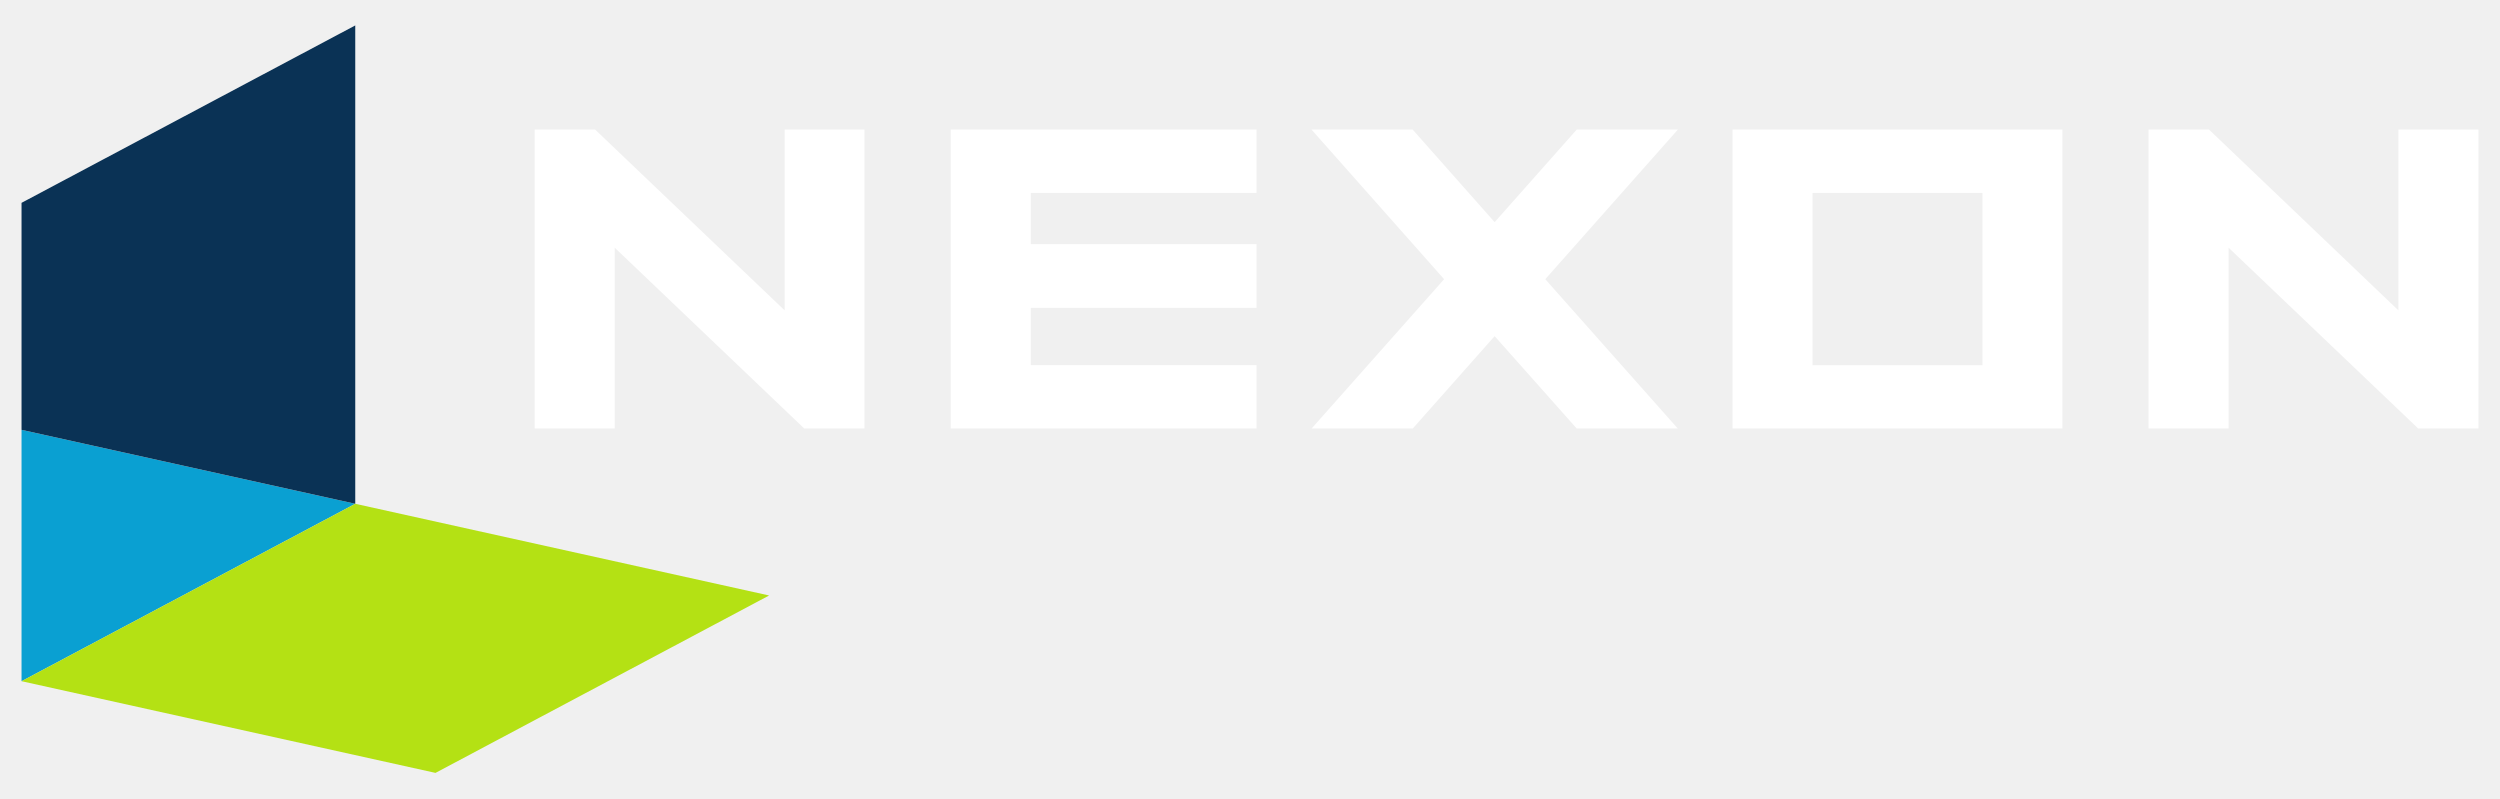
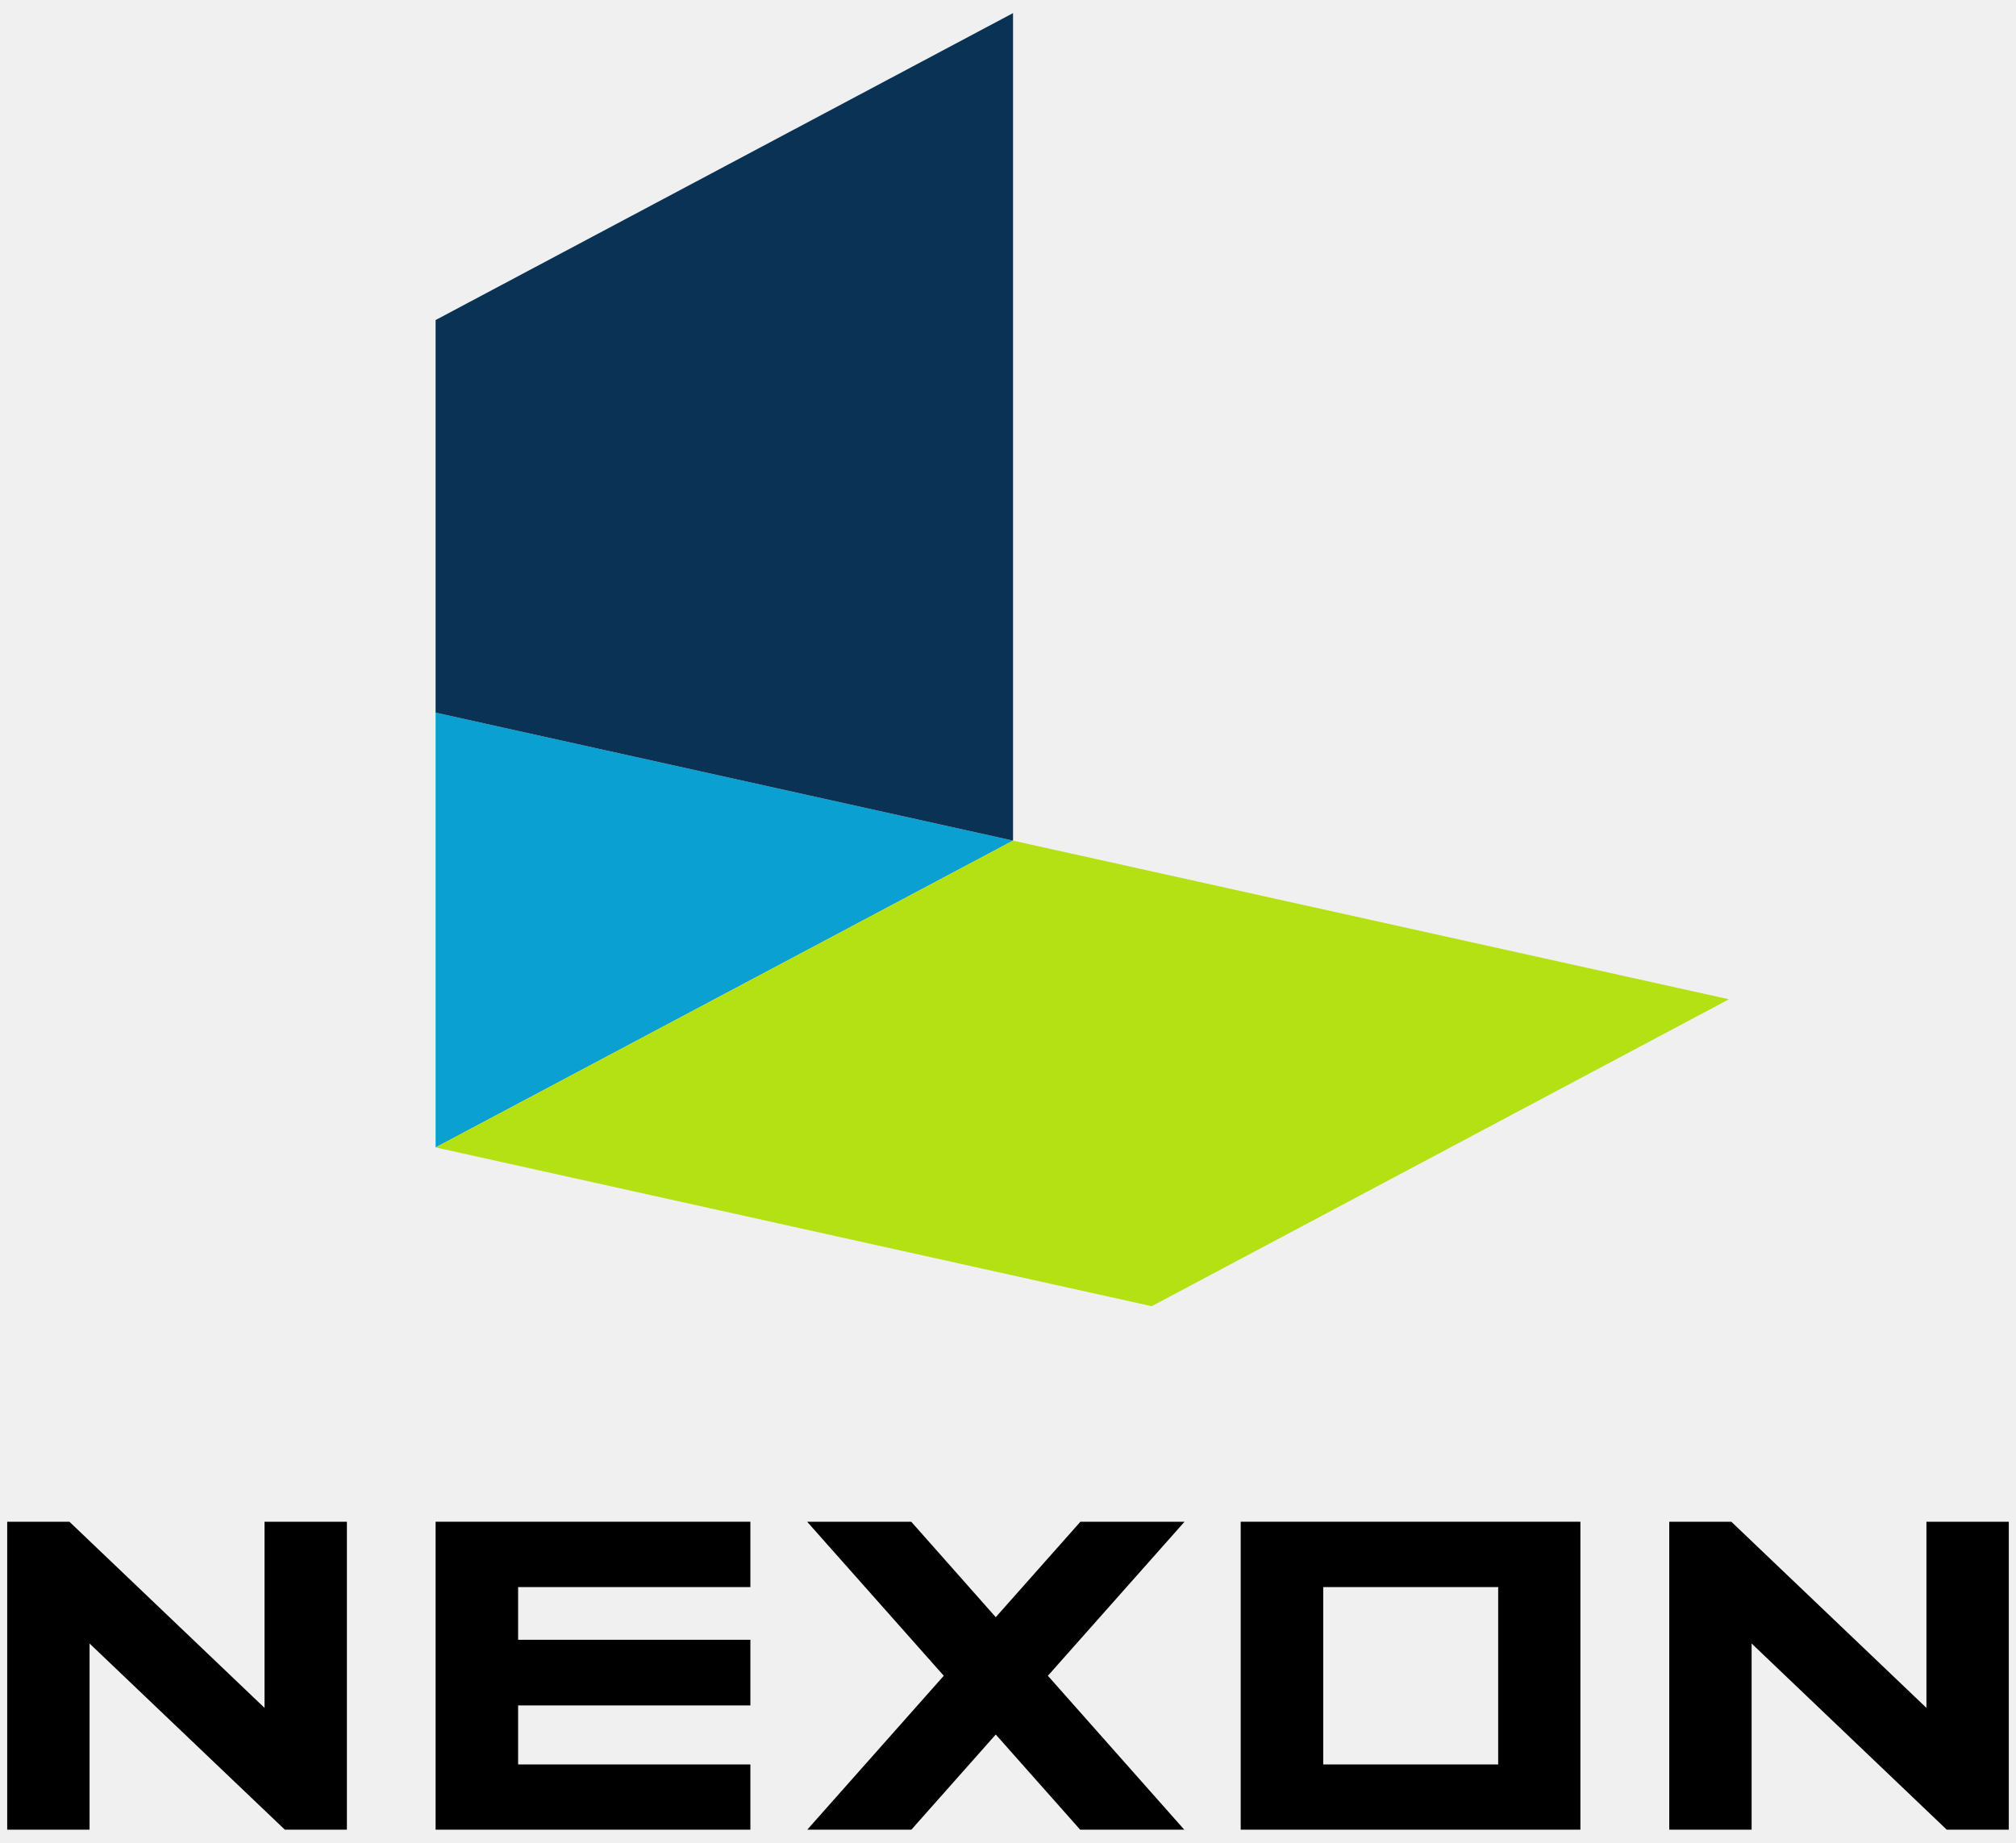
- <svg xmlns="http://www.w3.org/2000/svg" version="1.1" id="Layer_1" x="0px" y="0px" viewBox="0 0 238 76" style="enable-background:new 0 0 238 76;" xml:space="preserve">
+ <svg xmlns="http://www.w3.org/2000/svg" version="1.1" id="Layer_1" x="0px" y="0px" viewBox="0 0 140 128" style="enable-background:new 0 0 140 128;" xml:space="preserve">
  <style type="text/css">
	.st0{fill:#0AA0D2;}
	.st1{fill:#0A3255;}
	.st2{fill:#B4E114;}
</style>
  <g>
    <g>
      <g>
-         <polygon fill="#FFFFFF" points="119.62,34.76 98.13,34.76 98.13,29.31 119.62,29.31 119.62,23.24 98.13,23.24 98.13,18.37 119.62,18.37      119.62,12.33 90.51,12.33 90.51,40.79 119.62,40.79    " />
-         <polygon fill="#FFFFFF" points="212.16,23.58 230.21,40.79 235.95,40.79 235.95,12.33 228.33,12.33 228.33,29.55 210.29,12.33 204.54,12.33      204.54,40.79 212.16,40.79    " />
-         <path fill="#FFFFFF" d="M196.34,12.33h-31.4v28.46h31.4V12.33z M188.73,34.77h-16.18v-16.4h16.18V34.77z" />
-         <polygon fill="#FFFFFF" points="58.52,23.58 76.56,40.79 82.3,40.79 82.3,12.33 74.7,12.33 74.7,29.55 56.65,12.33 50.9,12.33 50.9,40.79      58.52,40.79    " />
-         <polygon fill="#FFFFFF" points="142.29,32 150.1,40.79 159.72,40.79 147.11,26.58 159.74,12.33 150.11,12.33 142.29,21.15 134.48,12.33      124.85,12.33 137.48,26.58 124.87,40.79 134.5,40.79    " />
+         <polygon points="52.11,122.56 35.98,122.56 35.98,118.46 52.11,118.46 52.11,113.9 35.98,113.9 35.98,110.24 52.11,110.24      52.11,105.7 30.25,105.7 30.25,127.09 52.11,127.09    " />
+         <polygon points="121.64,114.16 135.19,127.09 139.5,127.09 139.5,105.7 133.78,105.7 133.78,118.63 120.23,105.7 115.92,105.7      115.92,127.09 121.64,127.09    " />
+         <path d="M109.75,105.7H86.16v21.39h23.59V105.7z M104.04,122.56H91.89v-12.32h12.15V122.56z" />
+         <polygon points="6.22,114.16 19.78,127.09 24.09,127.09 24.09,105.7 18.37,105.7 18.37,118.63 4.82,105.7 0.5,105.7 0.5,127.09      6.22,127.09    " />
+         <polygon points="69.15,120.48 75.01,127.09 82.24,127.09 72.77,116.4 82.26,105.7 75.03,105.7 69.15,112.33 63.28,105.7      56.05,105.7 65.54,116.4 56.06,127.09 63.29,127.09    " />
      </g>
    </g>
    <g>
-       <g>
-         <polygon class="st0" points="2.05,40.92 2.05,64.85 33.82,47.96    " />
-         <polygon class="st1" points="33.82,2.42 2.05,19.31 2.05,40.92 33.82,47.96    " />
-         <polygon class="st2" points="33.82,47.96 2.05,64.85 41.46,73.58 73.22,56.69    " />
-       </g>
+       <polygon class="st0" points="30.25,49.5 30.25,79.7 70.35,58.39   " />
+       <polygon class="st1" points="70.35,0.91 30.25,22.23 30.25,49.5 70.35,58.39   " />
+       <polygon class="st2" points="70.35,58.39 30.25,79.7 79.98,90.73 120.07,69.41   " />
    </g>
  </g>
</svg>
